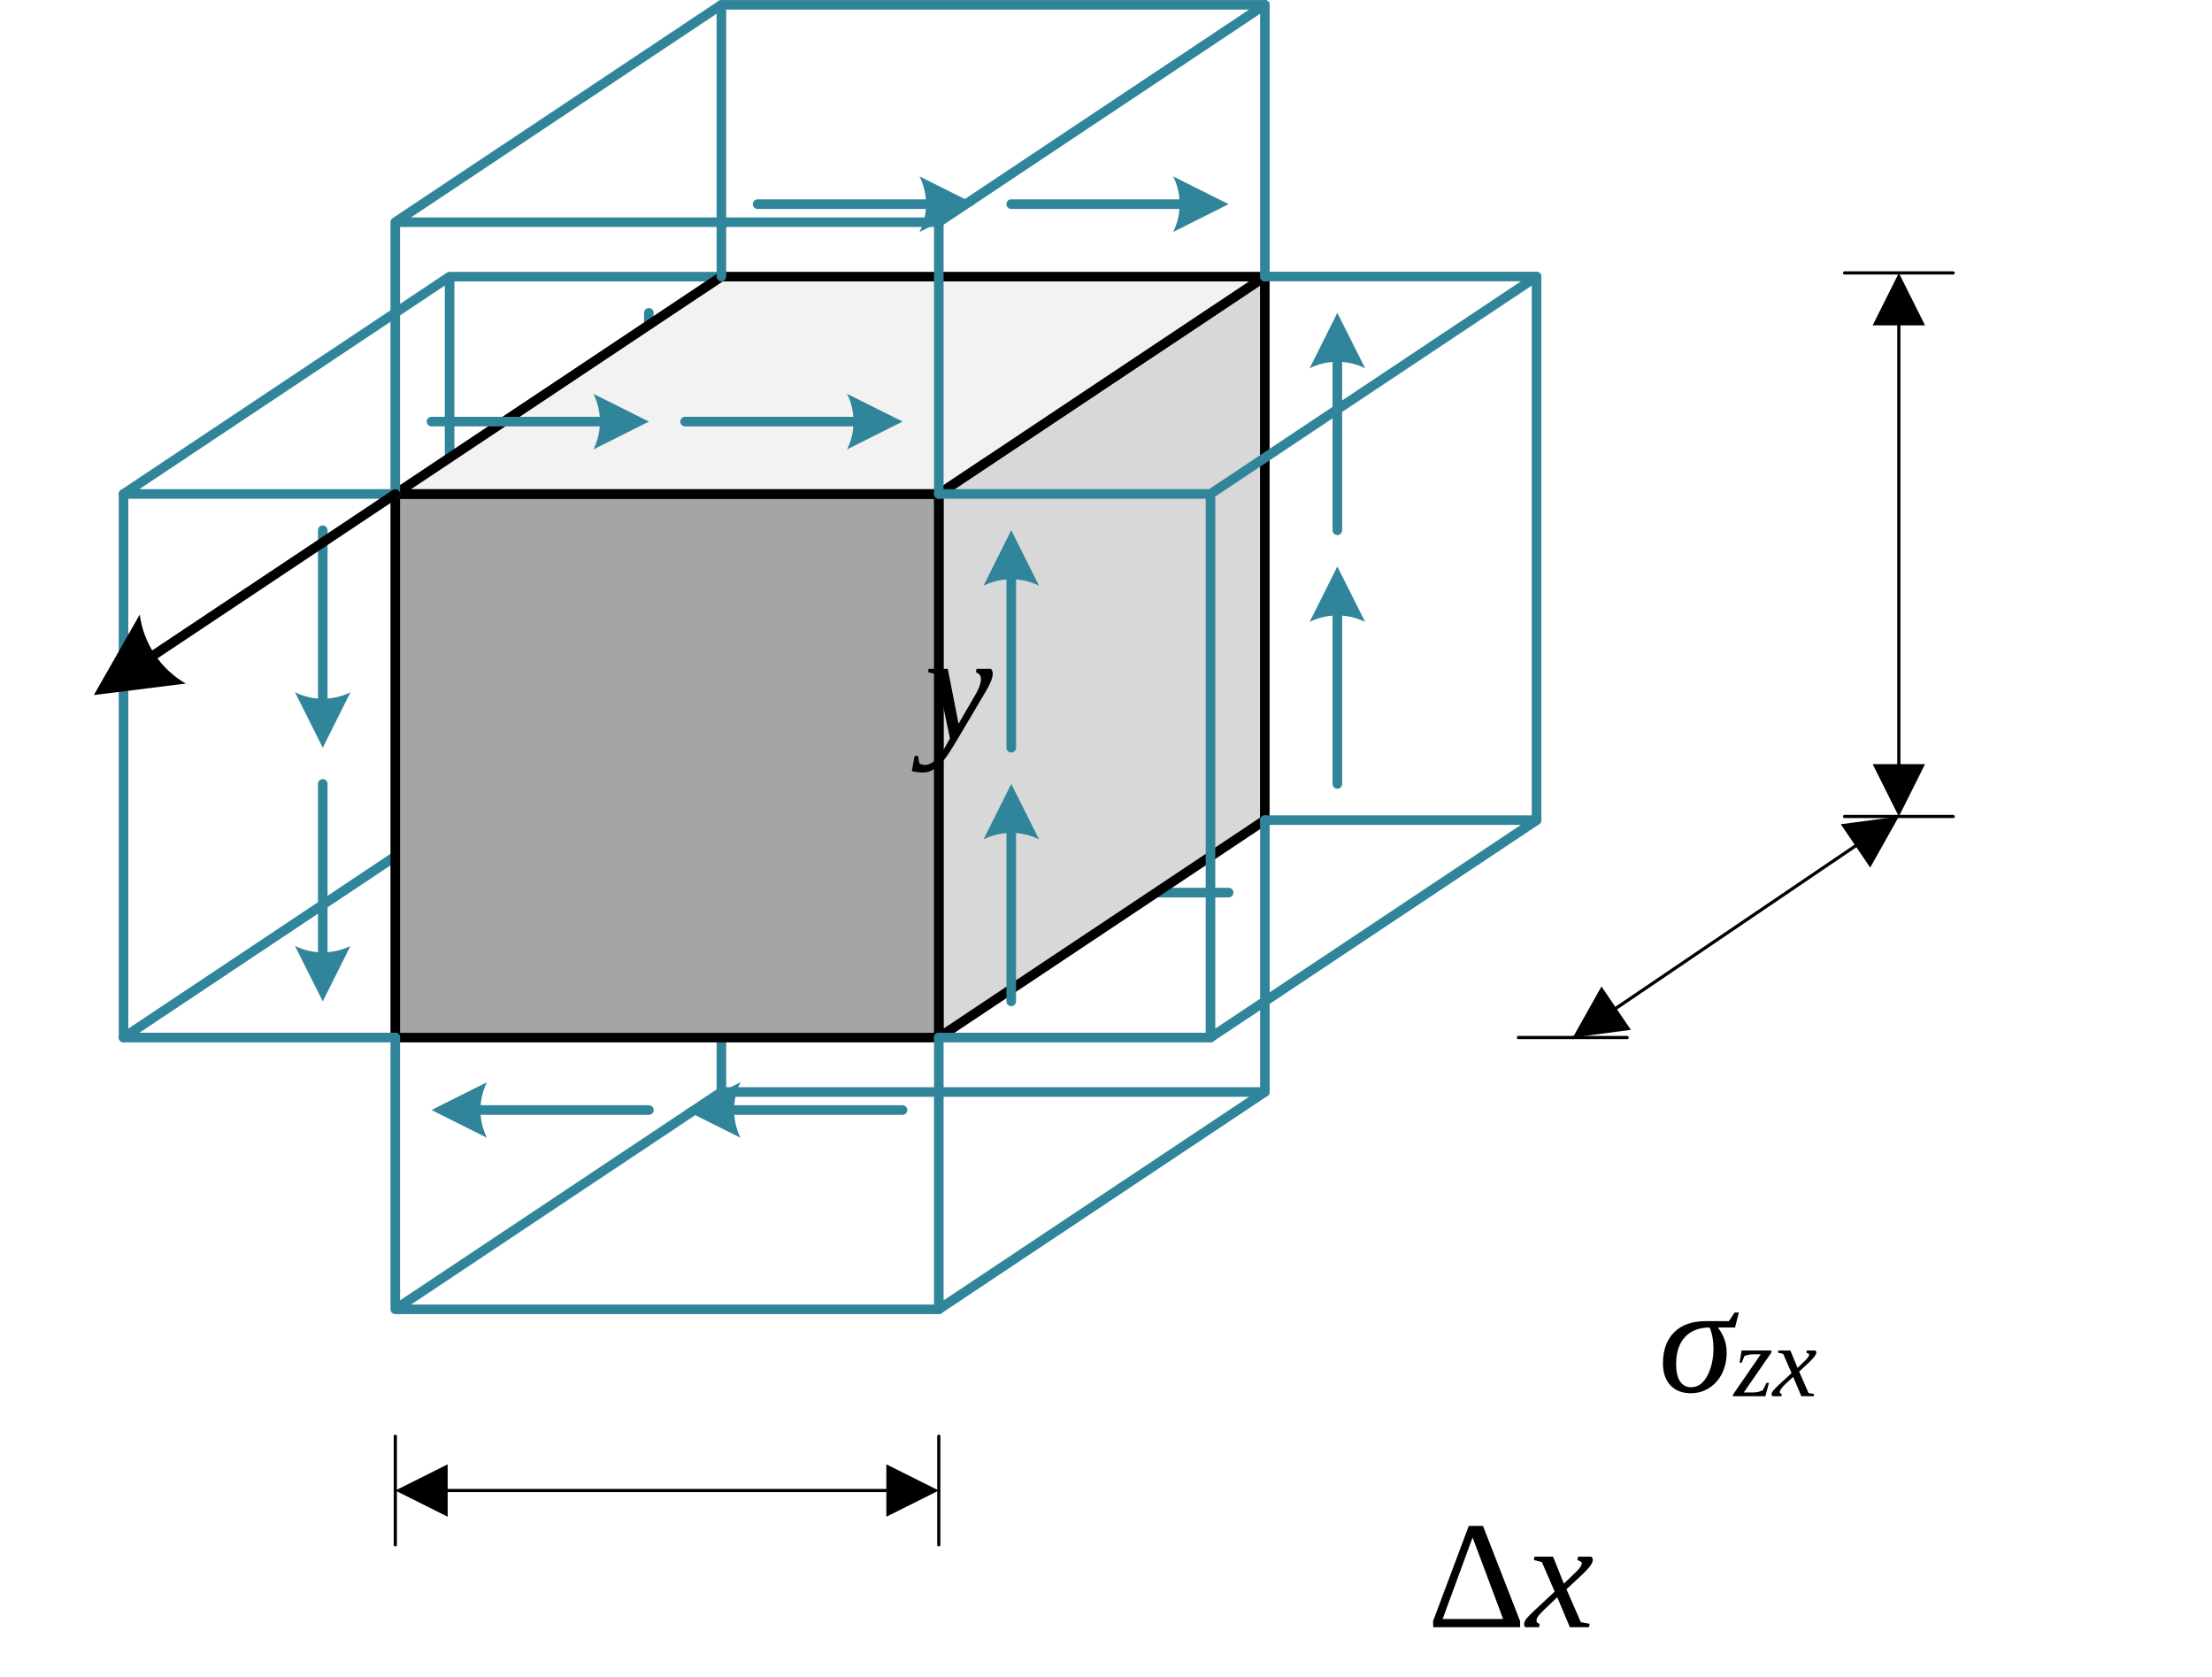
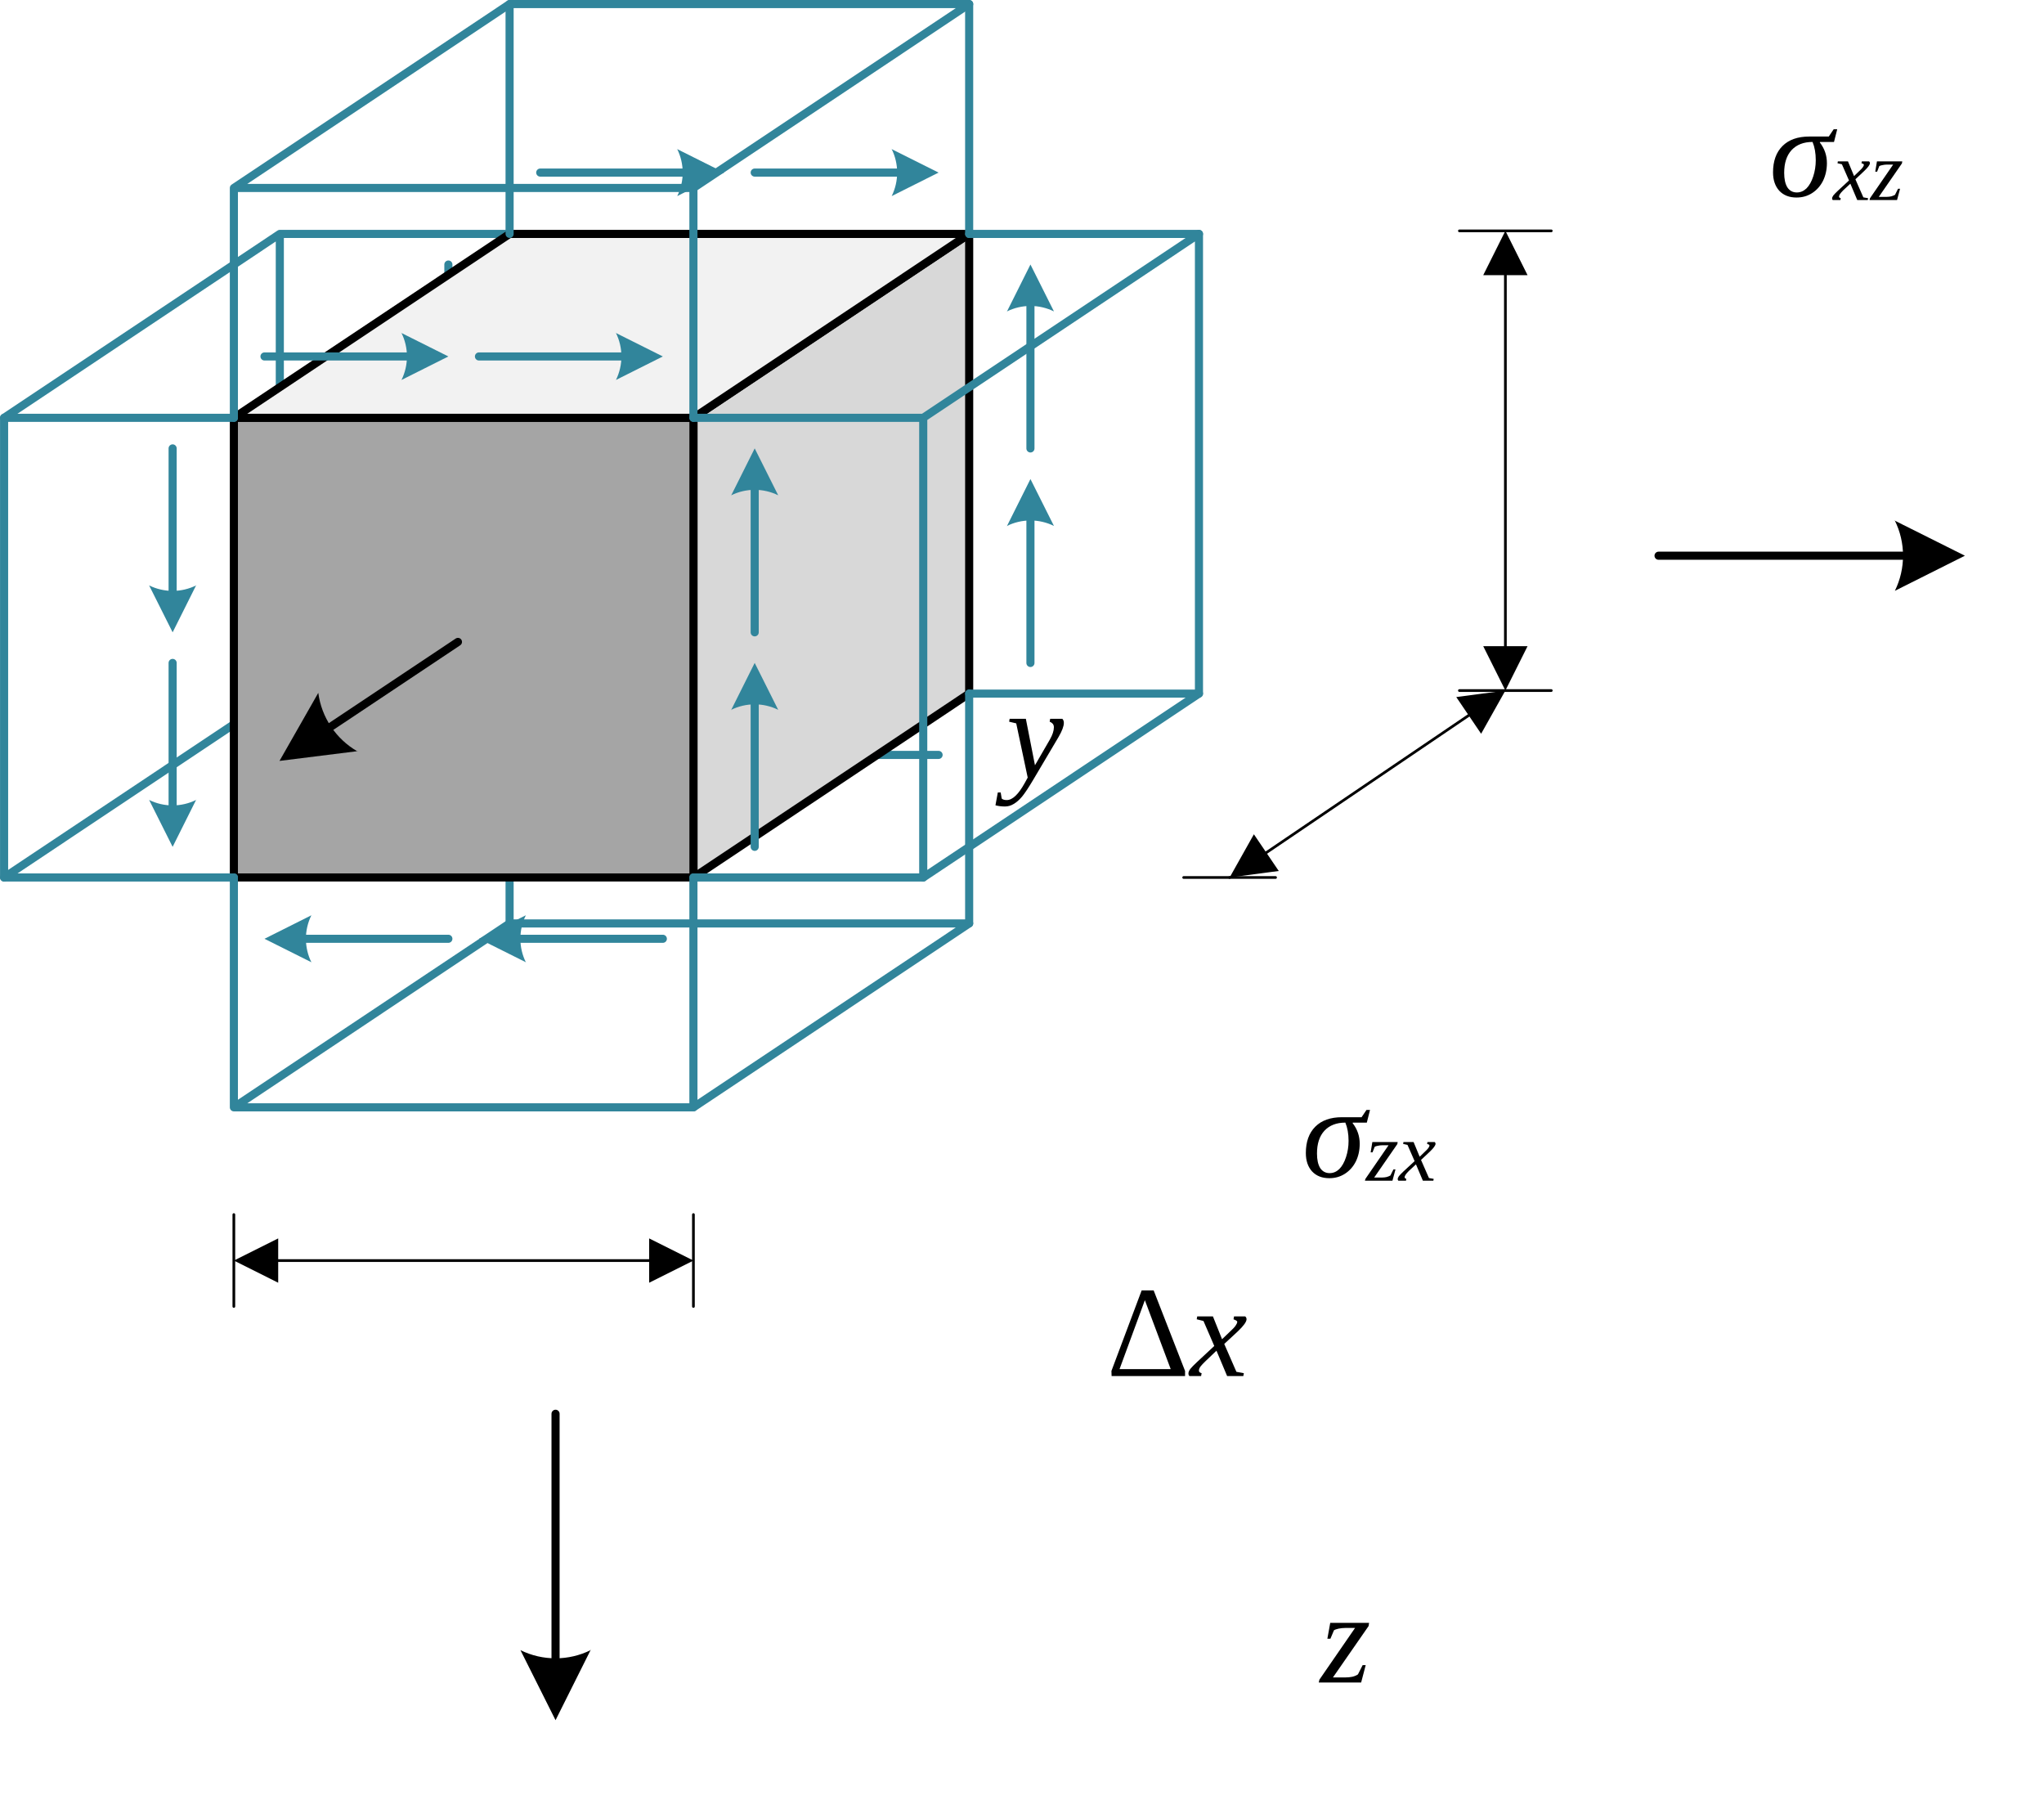
- <svg xmlns="http://www.w3.org/2000/svg" xmlns:ns1="http://schemas.microsoft.com/visio/2003/SVGExtensions/" xmlns:xlink="http://www.w3.org/1999/xlink" width="2.403in" height="1.821in" viewBox="0 0 173.005 131.144" xml:space="preserve" color-interpolation-filters="sRGB" class="st17">
+ <svg xmlns="http://www.w3.org/2000/svg" xmlns:ns1="http://schemas.microsoft.com/visio/2003/SVGExtensions/" xmlns:xlink="http://www.w3.org/1999/xlink" width="2.626in" height="2.311in" viewBox="0 0 189.104 166.427" xml:space="preserve" color-interpolation-filters="sRGB" class="st17">
  <ns1:documentProperties ns1:langID="1043" ns1:metric="true" ns1:viewMarkup="false" />
  <style type="text/css">
	
		.st1 {marker-start:url(#mrkr5-6);stroke:#31859b;stroke-linecap:round;stroke-linejoin:round;stroke-width:0.75}
		.st2 {fill:#31859b;fill-opacity:1;stroke:#31859b;stroke-opacity:1;stroke-width:0.342}
		.st3 {stroke:#31859b;stroke-linecap:round;stroke-linejoin:round;stroke-width:0.75}
		.st4 {fill:#d8d8d8;stroke:#000000;stroke-linecap:round;stroke-linejoin:round;stroke-width:0.75}
		.st5 {fill:#a5a5a5;stroke:#000000;stroke-linecap:round;stroke-linejoin:round;stroke-width:0.75}
		.st6 {fill:#f2f2f2;stroke:#000000;stroke-linecap:round;stroke-linejoin:round;stroke-width:0.75}
		.st7 {stroke:#000000;stroke-linecap:round;stroke-linejoin:round;stroke-width:0.25}
		.st8 {marker-end:url(#mrkr4-49);marker-start:url(#mrkr4-47);stroke:#000000;stroke-linecap:round;stroke-linejoin:round;stroke-width:0.25}
		.st9 {fill:#000000;fill-opacity:1;stroke:#000000;stroke-opacity:1;stroke-width:0.122}
		.st10 {fill:none;stroke:none;stroke-linecap:round;stroke-linejoin:round;stroke-width:0.75}
		.st11 {fill:#000000;font-family:Times New Roman;font-size:1em}
		.st12 {font-size:1em;font-style:italic}
		.st13 {marker-end:url(#mrkr5-195);stroke:#000000;stroke-linecap:round;stroke-linejoin:round;stroke-width:0.75}
		.st14 {fill:#000000;fill-opacity:1;stroke:#000000;stroke-opacity:1;stroke-width:0.229}
		.st15 {fill:#000000;font-family:Times New Roman;font-size:1em;font-style:italic}
		.st16 {baseline-shift:-32.494%;font-size:0.65em}
		.st17 {fill:none;fill-rule:evenodd;font-size:12px;overflow:visible;stroke-linecap:square;stroke-miterlimit:3}
	
	</style>
  <defs id="Markers">
    <g id="lend5">
      <path d="M 2 1 L 0 0 L 1.981 -0.993 C 1.672 -0.365 1.673 0.373 1.985 1 " style="stroke:none" />
    </g>
    <marker id="mrkr5-6" class="st2" ns1:arrowType="5" ns1:arrowSize="0" ns1:setback="4.63" refX="4.63" orient="auto" markerUnits="strokeWidth" overflow="visible">
      <use xlink:href="#lend5" transform="scale(2.92) " />
    </marker>
    <g id="lend4">
      <path d="M 2 1 L 0 0 L 2 -1 L 2 1 " style="stroke:none" />
    </g>
    <marker id="mrkr4-47" class="st9" ns1:arrowType="4" ns1:arrowSize="1" ns1:setback="14.96" refX="14.96" orient="auto" markerUnits="strokeWidth" overflow="visible">
      <use xlink:href="#lend4" transform="scale(8.2) " />
    </marker>
    <marker id="mrkr4-49" class="st9" ns1:arrowType="4" ns1:arrowSize="1" ns1:setback="16.4" refX="-16.4" orient="auto" markerUnits="strokeWidth" overflow="visible">
      <use xlink:href="#lend4" transform="scale(-8.2,-8.2) " />
    </marker>
    <marker id="mrkr5-195" class="st14" ns1:arrowType="5" ns1:arrowSize="2" ns1:setback="7.63" refX="-7.63" orient="auto" markerUnits="strokeWidth" overflow="visible">
      <use xlink:href="#lend5" transform="scale(-4.36,-4.36) " />
    </marker>
  </defs>
  <g ns1:mID="0" ns1:index="1" ns1:groupContext="foregroundPage">
    <ns1:pageProperties ns1:drawingScale="0.0393701" ns1:pageScale="0.0393701" ns1:drawingUnits="24" ns1:shadowOffsetX="8.50394" ns1:shadowOffsetY="-8.50394" />
-     <g id="shape3728-1" ns1:mID="3728" ns1:groupContext="shape" transform="translate(79.0866,-61.3199)">
-       <path d="M3.47 131.14 L3.83 131.14 L17.01 131.14" class="st1" />
-     </g>
-     <g id="shape3729-7" ns1:mID="3729" ns1:groupContext="shape" transform="translate(59.244,-61.3199)">
-       <path d="M3.47 131.14 L3.83 131.14 L17.01 131.14" class="st1" />
-     </g>
-     <g id="shape3726-12" ns1:mID="3726" ns1:groupContext="shape" transform="translate(-80.4036,41.4774) rotate(-90)">
-       <path d="M3.47 131.14 L3.83 131.14 L17.01 131.14" class="st1" />
-     </g>
-     <g id="shape3727-17" ns1:mID="3727" ns1:groupContext="shape" transform="translate(-80.4036,61.3199) rotate(-90)">
-       <path d="M3.47 131.14 L3.83 131.14 L17.01 131.14" class="st1" />
-     </g>
-     <g id="shape3708-22" ns1:mID="3708" ns1:groupContext="shape" transform="translate(187.553,64.1545) rotate(90)">
-       <path d="M0 131.14 L21.26 131.14" class="st3" />
-     </g>
-     <g id="shape3692-25" ns1:mID="3692" ns1:groupContext="shape" transform="translate(9.63777,-49.9813)">
-       <path d="M25.51 71.62 L25.51 114.14 L0 131.14 L0 88.62 L25.51 71.62 L46.77 71.62" class="st3" />
-     </g>
-     <g id="shape3641-28" ns1:mID="3641" ns1:groupContext="shape" transform="translate(73.4173,-49.9813)">
-       <path d="M0 88.62 L25.51 71.62 L25.51 114.14 L0 131.14 L0 88.62 Z" class="st4" />
-     </g>
-     <g id="shape3642-30" ns1:mID="3642" ns1:groupContext="shape" transform="translate(30.8976,-49.9813)">
-       <rect x="0" y="88.624" width="42.52" height="42.52" class="st5" />
-     </g>
-     <g id="shape3649-32" ns1:mID="3649" ns1:groupContext="shape" transform="translate(30.8976,-92.501)">
-       <path d="M0 131.14 L25.51 114.14 L68.03 114.14 L42.52 131.14 L0 131.14 Z" class="st6" />
-     </g>
-     <g id="group3652-34" transform="translate(21.6437,63.8711) rotate(-90)" ns1:mID="3652" ns1:groupContext="group">
-       <g id="shape3653-35" ns1:mID="3653" ns1:groupContext="shape" transform="translate(131.144,122.64) rotate(90)">
-         <path d="M0 131.14 L8.5 131.14" class="st7" />
-       </g>
-       <g id="shape3654-38" ns1:mID="3654" ns1:groupContext="shape" transform="translate(173.663,122.64) rotate(90)">
-         <path d="M0 131.14 L8.5 131.14" class="st7" />
+     <g id="shape3728-1" ns1:mID="3728" ns1:groupContext="shape" transform="translate(69.8238,-96.6033)">
+       <path d="M3.47 166.43 L3.83 166.43 L17.01 166.43" class="st1" />
+     </g>
+     <g id="shape3729-7" ns1:mID="3729" ns1:groupContext="shape" transform="translate(49.9813,-96.6033)">
+       <path d="M3.47 166.43 L3.83 166.43 L17.01 166.43" class="st1" />
+     </g>
+     <g id="shape3726-12" ns1:mID="3726" ns1:groupContext="shape" transform="translate(-124.95,41.4774) rotate(-90)">
+       <path d="M3.47 166.43 L3.83 166.43 L17.01 166.43" class="st1" />
+     </g>
+     <g id="shape3727-17" ns1:mID="3727" ns1:groupContext="shape" transform="translate(-124.95,61.3199) rotate(-90)">
+       <path d="M3.47 166.43 L3.83 166.43 L17.01 166.43" class="st1" />
+     </g>
+     <g id="shape3708-22" ns1:mID="3708" ns1:groupContext="shape" transform="translate(213.574,64.1545) rotate(90)">
+       <path d="M0 166.43 L21.26 166.43" class="st3" />
+     </g>
+     <g id="shape3692-25" ns1:mID="3692" ns1:groupContext="shape" transform="translate(0.375,-85.2647)">
+       <path d="M25.51 106.9 L25.51 149.42 L0 166.43 L0 123.91 L25.51 106.9 L46.77 106.9" class="st3" />
+     </g>
+     <g id="shape3641-28" ns1:mID="3641" ns1:groupContext="shape" transform="translate(64.1545,-85.2647)">
+       <path d="M0 123.91 L25.51 106.9 L25.51 149.42 L0 166.43 L0 123.91 Z" class="st4" />
+     </g>
+     <g id="shape3642-30" ns1:mID="3642" ns1:groupContext="shape" transform="translate(21.6348,-85.2647)">
+       <rect x="0" y="123.907" width="42.52" height="42.52" class="st5" />
+     </g>
+     <g id="shape3649-32" ns1:mID="3649" ns1:groupContext="shape" transform="translate(21.6348,-127.784)">
+       <path d="M0 166.43 L25.51 149.42 L68.03 149.42 L42.52 166.43 L0 166.43 Z" class="st6" />
+     </g>
+     <g id="group3652-34" transform="translate(-22.9025,63.8711) rotate(-90)" ns1:mID="3652" ns1:groupContext="group">
+       <g id="shape3653-35" ns1:mID="3653" ns1:groupContext="shape" transform="translate(166.427,157.923) rotate(90)">
+         <path d="M0 166.43 L8.5 166.43" class="st7" />
+       </g>
+       <g id="shape3654-38" ns1:mID="3654" ns1:groupContext="shape" transform="translate(208.947,157.923) rotate(90)">
+         <path d="M0 166.43 L8.5 166.43" class="st7" />
      </g>
      <g id="shape3655-41" ns1:mID="3655" ns1:groupContext="shape" transform="translate(0,-4.25197)">
-         <path d="M3.74 131.14 L4.1 131.14 L38.42 131.14" class="st8" />
-       </g>
-     </g>
-     <g id="shape3656-50" ns1:mID="3656" ns1:groupContext="shape" transform="translate(144.283,-85.6978)">
-       <ns1:textBlock ns1:margins="rect(4,4,4,4)" ns1:tabSpace="42.5197" />
-       <ns1:textRect cx="14.173" cy="128.309" width="28.35" height="5.669" />
-       <rect x="0" y="125.474" width="28.346" height="5.669" class="st10" />
-       <text x="7.98" y="131.91" class="st11" ns1:langID="1043">
+         <path d="M3.74 166.43 L4.1 166.43 L38.42 166.43" class="st8" />
+       </g>
+     </g>
+     <g id="shape3656-50" ns1:mID="3656" ns1:groupContext="shape" transform="translate(135.021,-120.981)">
+       <ns1:textBlock ns1:margins="rect(4,4,4,4)" ns1:tabSpace="42.5197" />
+       <ns1:textRect cx="14.173" cy="163.592" width="28.35" height="5.669" />
+       <rect x="0" y="160.758" width="28.346" height="5.669" class="st10" />
+       <text x="7.98" y="167.19" class="st11" ns1:langID="1043">
        <ns1:paragraph ns1:horizAlign="1" />
        <ns1:tabList />Δ<tspan class="st12">z</tspan>
      </text>
    </g>
-     <g id="shape3657-54" ns1:mID="3657" ns1:groupContext="shape" transform="translate(49.4453,-27.3959) rotate(-34.1285)">
-       <path d="M3.74 131.14 L4.1 131.14 L26.72 131.14" class="st8" />
-     </g>
-     <g id="shape3660-61" ns1:mID="3660" ns1:groupContext="shape" transform="translate(138.898,-46.0128)">
-       <ns1:textBlock ns1:margins="rect(4,4,4,4)" ns1:tabSpace="42.5197" />
-       <ns1:textRect cx="12.756" cy="124.057" width="25.52" height="14.173" />
-       <rect x="0" y="116.97" width="25.512" height="14.173" class="st10" />
-       <text x="6.23" y="127.66" class="st11" ns1:langID="1043">
+     <g id="shape3657-54" ns1:mID="3657" ns1:groupContext="shape" transform="translate(20.3867,-56.6028) rotate(-34.1285)">
+       <path d="M3.74 166.43 L4.1 166.43 L26.72 166.43" class="st8" />
+     </g>
+     <g id="shape3660-61" ns1:mID="3660" ns1:groupContext="shape" transform="translate(129.635,-81.2962)">
+       <ns1:textBlock ns1:margins="rect(4,4,4,4)" ns1:tabSpace="42.5197" />
+       <ns1:textRect cx="12.756" cy="159.34" width="25.52" height="14.173" />
+       <rect x="0" y="152.254" width="25.512" height="14.173" class="st10" />
+       <text x="6.23" y="162.94" class="st11" ns1:langID="1043">
        <ns1:paragraph ns1:horizAlign="1" />
        <ns1:tabList />Δ<tspan class="st12">y</tspan>
      </text>
    </g>
-     <g id="group3665-65" transform="translate(30.8976,-0.375)" ns1:mID="3665" ns1:groupContext="group">
+     <g id="group3665-65" transform="translate(21.6348,-35.6584)" ns1:mID="3665" ns1:groupContext="group">
      <g id="group3666-66" transform="translate(0,-9.92126)" ns1:mID="3666" ns1:groupContext="group">
-         <g id="shape3667-67" ns1:mID="3667" ns1:groupContext="shape" transform="translate(131.144,122.64) rotate(90)">
-           <path d="M0 131.14 L8.5 131.14" class="st7" />
+         <g id="shape3667-67" ns1:mID="3667" ns1:groupContext="shape" transform="translate(166.427,157.923) rotate(90)">
+           <path d="M0 166.43 L8.5 166.43" class="st7" />
        </g>
-         <g id="shape3668-70" ns1:mID="3668" ns1:groupContext="shape" transform="translate(173.663,122.64) rotate(90)">
-           <path d="M0 131.14 L8.5 131.14" class="st7" />
+         <g id="shape3668-70" ns1:mID="3668" ns1:groupContext="shape" transform="translate(208.947,157.923) rotate(90)">
+           <path d="M0 166.43 L8.5 166.43" class="st7" />
        </g>
        <g id="shape3669-73" ns1:mID="3669" ns1:groupContext="shape" transform="translate(0,-4.25197)">
-           <path d="M3.74 131.14 L4.1 131.14 L38.42 131.14" class="st8" />
+           <path d="M3.74 166.43 L4.1 166.43 L38.42 166.43" class="st8" />
        </g>
      </g>
      <g id="shape3670-80" ns1:mID="3670" ns1:groupContext="shape">
        <ns1:textBlock ns1:margins="rect(4,4,4,4)" ns1:tabSpace="42.5197" />
-         <ns1:textRect cx="21.26" cy="124.057" width="42.52" height="14.173" />
-         <rect x="0" y="116.97" width="42.52" height="14.173" class="st10" />
-         <text x="14.74" y="127.66" class="st11" ns1:langID="1043">
+         <ns1:textRect cx="21.26" cy="159.34" width="42.52" height="14.173" />
+         <rect x="0" y="152.254" width="42.52" height="14.173" class="st10" />
+         <text x="14.74" y="162.94" class="st11" ns1:langID="1043">
          <ns1:paragraph ns1:horizAlign="1" />
          <ns1:tabList />Δ<tspan class="st12">x</tspan>
        </text>
      </g>
    </g>
-     <g id="shape3672-84" ns1:mID="3672" ns1:groupContext="shape" transform="translate(118.772,-49.9813)">
-       <path d="M0 131.14 L4.25 131.14" class="st7" />
-     </g>
-     <g id="shape3673-87" ns1:mID="3673" ns1:groupContext="shape" transform="translate(123.024,-49.9813)">
-       <path d="M0 131.14 L4.25 131.14" class="st7" />
-     </g>
-     <g id="shape3677-90" ns1:mID="3677" ns1:groupContext="shape" transform="translate(9.63777,-92.501)">
-       <path d="M0 131.14 L21.26 131.14" class="st3" />
-     </g>
-     <g id="shape3693-93" ns1:mID="3693" ns1:groupContext="shape" transform="translate(98.9291,-109.509)">
-       <path d="M0 131.14 L21.26 131.14" class="st3" />
-     </g>
-     <g id="shape3694-96" ns1:mID="3694" ns1:groupContext="shape" transform="translate(98.9291,-66.9892)">
-       <path d="M0 131.14 L21.26 131.14" class="st3" />
-     </g>
-     <g id="shape3695-99" ns1:mID="3695" ns1:groupContext="shape" transform="translate(73.4173,-49.9813)">
-       <path d="M0 131.14 L21.26 131.14" class="st3" />
-     </g>
-     <g id="shape3696-102" ns1:mID="3696" ns1:groupContext="shape" transform="translate(73.4173,-49.9813)">
-       <path d="M0 88.62 L21.26 88.62 L46.77 71.62 L46.77 114.14 L21.26 131.14 L21.26 88.62" class="st3" />
-     </g>
-     <g id="shape3698-105" ns1:mID="3698" ns1:groupContext="shape" transform="translate(9.63777,-49.9813)">
-       <path d="M0 131.14 L21.26 131.14" class="st3" />
-     </g>
-     <g id="shape3702-108" ns1:mID="3702" ns1:groupContext="shape" transform="translate(187.553,0.375) rotate(90)">
-       <path d="M0 131.14 L21.26 131.14" class="st3" />
-     </g>
-     <g id="shape3703-111" ns1:mID="3703" ns1:groupContext="shape" transform="translate(230.073,0.375) rotate(90)">
-       <path d="M0 131.14 L21.26 131.14" class="st3" />
-     </g>
-     <g id="shape3704-114" ns1:mID="3704" ns1:groupContext="shape" transform="translate(204.561,17.3828) rotate(90)">
-       <path d="M0 131.14 L21.26 131.14" class="st3" />
-     </g>
-     <g id="shape3705-117" ns1:mID="3705" ns1:groupContext="shape" transform="translate(230.073,64.1545) rotate(90)">
-       <path d="M0 131.14 L21.26 131.14" class="st3" />
-     </g>
-     <g id="shape3706-120" ns1:mID="3706" ns1:groupContext="shape" transform="translate(204.561,81.1624) rotate(90)">
-       <path d="M0 131.14 L21.26 131.14" class="st3" />
-     </g>
-     <g id="shape3707-123" ns1:mID="3707" ns1:groupContext="shape" transform="translate(30.8976,-28.7215)">
-       <path d="M0 109.88 L0 131.14 L25.51 114.14 L68.03 114.14 L42.52 131.14 L0 131.14" class="st3" />
-     </g>
-     <g id="shape3710-126" ns1:mID="3710" ns1:groupContext="shape" transform="translate(30.8976,-92.501)">
-       <path d="M0 109.88 L25.51 92.88 L68.03 92.88 L42.52 109.88 L0 109.88 L0 131.14" class="st3" />
-     </g>
-     <g id="shape3711-129" ns1:mID="3711" ns1:groupContext="shape" transform="translate(50.7401,164.117) rotate(180)">
-       <path d="M3.47 131.14 L3.83 131.14 L17.01 131.14" class="st1" />
-     </g>
-     <g id="shape3712-134" ns1:mID="3712" ns1:groupContext="shape" transform="translate(70.5826,164.117) rotate(180)">
-       <path d="M3.47 131.14 L3.83 131.14 L17.01 131.14" class="st1" />
-     </g>
-     <g id="shape3714-139" ns1:mID="3714" ns1:groupContext="shape" transform="translate(76.2519,147.109) rotate(180)">
-       <path d="M3.47 131.14 L3.83 131.14 L17.01 131.14" class="st1" />
-     </g>
-     <g id="shape3715-144" ns1:mID="3715" ns1:groupContext="shape" transform="translate(96.0944,147.109) rotate(180)">
-       <path d="M3.47 131.14 L3.83 131.14 L17.01 131.14" class="st1" />
-     </g>
-     <g id="shape3716-149" ns1:mID="3716" ns1:groupContext="shape" transform="translate(235.742,44.312) rotate(90)">
-       <path d="M3.47 131.14 L3.83 131.14 L17.01 131.14" class="st1" />
-     </g>
-     <g id="shape3717-154" ns1:mID="3717" ns1:groupContext="shape" transform="translate(235.742,24.4695) rotate(90)">
-       <path d="M3.47 131.14 L3.83 131.14 L17.01 131.14" class="st1" />
-     </g>
-     <g id="shape3718-159" ns1:mID="3718" ns1:groupContext="shape" transform="translate(210.23,61.3199) rotate(90)">
-       <path d="M3.47 131.14 L3.83 131.14 L17.01 131.14" class="st1" />
-     </g>
-     <g id="shape3719-164" ns1:mID="3719" ns1:groupContext="shape" transform="translate(210.23,41.4774) rotate(90)">
-       <path d="M3.47 131.14 L3.83 131.14 L17.01 131.14" class="st1" />
-     </g>
-     <g id="shape3722-169" ns1:mID="3722" ns1:groupContext="shape" transform="translate(53.5747,-44.312)">
-       <path d="M3.47 131.14 L3.83 131.14 L17.01 131.14" class="st1" />
-     </g>
-     <g id="shape3723-174" ns1:mID="3723" ns1:groupContext="shape" transform="translate(33.7322,-44.312)">
-       <path d="M3.47 131.14 L3.83 131.14 L17.01 131.14" class="st1" />
-     </g>
-     <g id="shape3724-179" ns1:mID="3724" ns1:groupContext="shape" transform="translate(-105.915,58.4852) rotate(-90)">
-       <path d="M3.47 131.14 L3.83 131.14 L17.01 131.14" class="st1" />
-     </g>
-     <g id="shape3725-184" ns1:mID="3725" ns1:groupContext="shape" transform="translate(-105.915,78.3278) rotate(-90)">
-       <path d="M3.47 131.14 L3.83 131.14 L17.01 131.14" class="st1" />
-     </g>
-     <g id="shape3730-189" ns1:mID="3730" ns1:groupContext="shape" transform="translate(103.643,147.761) rotate(146.31)">
-       <path d="M0 131.14 L22.62 131.14" class="st13" />
-     </g>
-     <g id="shape3731-196" ns1:mID="3731" ns1:groupContext="shape" transform="translate(13.8897,-69.8238)">
-       <ns1:textBlock ns1:margins="rect(4,4,4,4)" ns1:tabSpace="42.5197" />
-       <ns1:textRect cx="7.087" cy="124.057" width="14.18" height="14.173" />
-       <rect x="0" y="116.97" width="14.173" height="14.173" class="st10" />
-       <text x="4.42" y="127.66" class="st15" ns1:langID="1043">
+     <g id="shape3672-84" ns1:mID="3672" ns1:groupContext="shape" transform="translate(109.509,-85.2647)">
+       <path d="M0 166.43 L4.25 166.43" class="st7" />
+     </g>
+     <g id="shape3673-87" ns1:mID="3673" ns1:groupContext="shape" transform="translate(113.761,-85.2647)">
+       <path d="M0 166.43 L4.25 166.43" class="st7" />
+     </g>
+     <g id="shape3677-90" ns1:mID="3677" ns1:groupContext="shape" transform="translate(0.375,-127.784)">
+       <path d="M0 166.43 L21.26 166.43" class="st3" />
+     </g>
+     <g id="shape3693-93" ns1:mID="3693" ns1:groupContext="shape" transform="translate(89.6663,-144.792)">
+       <path d="M0 166.43 L21.26 166.43" class="st3" />
+     </g>
+     <g id="shape3694-96" ns1:mID="3694" ns1:groupContext="shape" transform="translate(89.6663,-102.273)">
+       <path d="M0 166.43 L21.26 166.43" class="st3" />
+     </g>
+     <g id="shape3695-99" ns1:mID="3695" ns1:groupContext="shape" transform="translate(64.1545,-85.2647)">
+       <path d="M0 166.43 L21.26 166.43" class="st3" />
+     </g>
+     <g id="shape3696-102" ns1:mID="3696" ns1:groupContext="shape" transform="translate(64.1545,-85.2647)">
+       <path d="M0 123.91 L21.26 123.91 L46.77 106.9 L46.77 149.42 L21.26 166.43 L21.26 123.91" class="st3" />
+     </g>
+     <g id="shape3698-105" ns1:mID="3698" ns1:groupContext="shape" transform="translate(0.375,-85.2647)">
+       <path d="M0 166.43 L21.26 166.43" class="st3" />
+     </g>
+     <g id="shape3702-108" ns1:mID="3702" ns1:groupContext="shape" transform="translate(213.574,0.375) rotate(90)">
+       <path d="M0 166.43 L21.26 166.43" class="st3" />
+     </g>
+     <g id="shape3703-111" ns1:mID="3703" ns1:groupContext="shape" transform="translate(256.093,0.375) rotate(90)">
+       <path d="M0 166.43 L21.26 166.43" class="st3" />
+     </g>
+     <g id="shape3704-114" ns1:mID="3704" ns1:groupContext="shape" transform="translate(230.582,17.3828) rotate(90)">
+       <path d="M0 166.43 L21.26 166.43" class="st3" />
+     </g>
+     <g id="shape3705-117" ns1:mID="3705" ns1:groupContext="shape" transform="translate(256.093,64.1545) rotate(90)">
+       <path d="M0 166.43 L21.26 166.43" class="st3" />
+     </g>
+     <g id="shape3706-120" ns1:mID="3706" ns1:groupContext="shape" transform="translate(230.582,81.1624) rotate(90)">
+       <path d="M0 166.43 L21.26 166.43" class="st3" />
+     </g>
+     <g id="shape3707-123" ns1:mID="3707" ns1:groupContext="shape" transform="translate(21.6348,-64.0049)">
+       <path d="M0 145.17 L0 166.43 L25.51 149.42 L68.03 149.42 L42.52 166.43 L0 166.43" class="st3" />
+     </g>
+     <g id="shape3710-126" ns1:mID="3710" ns1:groupContext="shape" transform="translate(21.6348,-127.784)">
+       <path d="M0 145.17 L25.51 128.16 L68.03 128.16 L42.52 145.17 L0 145.17 L0 166.43" class="st3" />
+     </g>
+     <g id="shape3711-129" ns1:mID="3711" ns1:groupContext="shape" transform="translate(41.4773,199.401) rotate(180)">
+       <path d="M3.47 166.43 L3.83 166.43 L17.01 166.43" class="st1" />
+     </g>
+     <g id="shape3712-134" ns1:mID="3712" ns1:groupContext="shape" transform="translate(61.3198,199.401) rotate(180)">
+       <path d="M3.47 166.43 L3.83 166.43 L17.01 166.43" class="st1" />
+     </g>
+     <g id="shape3714-139" ns1:mID="3714" ns1:groupContext="shape" transform="translate(66.9891,182.393) rotate(180)">
+       <path d="M3.47 166.43 L3.83 166.43 L17.01 166.43" class="st1" />
+     </g>
+     <g id="shape3715-144" ns1:mID="3715" ns1:groupContext="shape" transform="translate(86.8317,182.393) rotate(180)">
+       <path d="M3.47 166.43 L3.83 166.43 L17.01 166.43" class="st1" />
+     </g>
+     <g id="shape3716-149" ns1:mID="3716" ns1:groupContext="shape" transform="translate(261.763,44.312) rotate(90)">
+       <path d="M3.47 166.43 L3.83 166.43 L17.01 166.43" class="st1" />
+     </g>
+     <g id="shape3717-154" ns1:mID="3717" ns1:groupContext="shape" transform="translate(261.763,24.4695) rotate(90)">
+       <path d="M3.47 166.43 L3.83 166.43 L17.01 166.43" class="st1" />
+     </g>
+     <g id="shape3718-159" ns1:mID="3718" ns1:groupContext="shape" transform="translate(236.251,61.3199) rotate(90)">
+       <path d="M3.47 166.43 L3.83 166.43 L17.01 166.43" class="st1" />
+     </g>
+     <g id="shape3719-164" ns1:mID="3719" ns1:groupContext="shape" transform="translate(236.251,41.4774) rotate(90)">
+       <path d="M3.47 166.43 L3.83 166.43 L17.01 166.43" class="st1" />
+     </g>
+     <g id="shape3722-169" ns1:mID="3722" ns1:groupContext="shape" transform="translate(44.312,-79.5954)">
+       <path d="M3.47 166.43 L3.83 166.43 L17.01 166.43" class="st1" />
+     </g>
+     <g id="shape3723-174" ns1:mID="3723" ns1:groupContext="shape" transform="translate(24.4694,-79.5954)">
+       <path d="M3.47 166.43 L3.83 166.43 L17.01 166.43" class="st1" />
+     </g>
+     <g id="shape3724-179" ns1:mID="3724" ns1:groupContext="shape" transform="translate(-150.462,58.4852) rotate(-90)">
+       <path d="M3.47 166.43 L3.83 166.43 L17.01 166.43" class="st1" />
+     </g>
+     <g id="shape3725-184" ns1:mID="3725" ns1:groupContext="shape" transform="translate(-150.462,78.3278) rotate(-90)">
+       <path d="M3.47 166.43 L3.83 166.43 L17.01 166.43" class="st1" />
+     </g>
+     <g id="shape3730-189" ns1:mID="3730" ns1:groupContext="shape" transform="translate(134.684,197.853) rotate(146.31)">
+       <path d="M0 166.43 L14.12 166.43" class="st13" />
+     </g>
+     <g id="shape3731-196" ns1:mID="3731" ns1:groupContext="shape" transform="translate(34.6742,-90.934)">
+       <ns1:textBlock ns1:margins="rect(4,4,4,4)" ns1:tabSpace="42.5197" />
+       <ns1:textRect cx="7.087" cy="159.34" width="14.18" height="14.173" />
+       <rect x="0" y="152.254" width="14.173" height="14.173" class="st10" />
+       <text x="4.42" y="162.94" class="st15" ns1:langID="1043">
        <ns1:paragraph ns1:horizAlign="1" />
        <ns1:tabList />y</text>
    </g>
-     <g id="shape3732-199" ns1:mID="3732" ns1:groupContext="shape" transform="translate(67.748,-18.8002)">
-       <ns1:textBlock ns1:margins="rect(4,4,4,4)" ns1:tabSpace="42.5197" />
-       <ns1:textRect cx="14.173" cy="124.057" width="28.35" height="14.173" />
-       <rect x="0" y="116.97" width="28.346" height="14.173" class="st10" />
-       <text x="7.97" y="127.66" class="st15" ns1:langID="1043">
+     <g id="shape3732-199" ns1:mID="3732" ns1:groupContext="shape" transform="translate(58.4852,-54.0836)">
+       <ns1:textBlock ns1:margins="rect(4,4,4,4)" ns1:tabSpace="42.5197" />
+       <ns1:textRect cx="14.173" cy="159.34" width="28.35" height="14.173" />
+       <rect x="0" y="152.254" width="28.346" height="14.173" class="st10" />
+       <text x="7.97" y="162.94" class="st15" ns1:langID="1043">
        <ns1:paragraph ns1:horizAlign="1" />
        <ns1:tabList />σ<tspan dy="-0.279em" class="st16" ns1:baseFontSize="12">zx</tspan>
      </text>
    </g>
-     <g id="shape3733-203" ns1:mID="3733" ns1:groupContext="shape" transform="translate(114.52,-109.509)">
-       <ns1:textBlock ns1:margins="rect(4,4,4,4)" ns1:tabSpace="42.5197" />
-       <ns1:textRect cx="10.63" cy="124.057" width="21.26" height="14.173" />
-       <rect x="0" y="116.97" width="21.26" height="14.173" class="st10" />
-       <text x="4.42" y="127.66" class="st15" ns1:langID="1043">
+     <g id="shape3733-203" ns1:mID="3733" ns1:groupContext="shape" transform="translate(105.257,-144.792)">
+       <ns1:textBlock ns1:margins="rect(4,4,4,4)" ns1:tabSpace="42.5197" />
+       <ns1:textRect cx="10.63" cy="159.34" width="21.26" height="14.173" />
+       <rect x="0" y="152.254" width="21.26" height="14.173" class="st10" />
+       <text x="4.42" y="162.94" class="st15" ns1:langID="1043">
        <ns1:paragraph ns1:horizAlign="1" />
        <ns1:tabList />σ<tspan dy="-0.279em" class="st16" ns1:baseFontSize="12">xz</tspan>
      </text>
+     </g>
+     <g id="group3734-207" transform="translate(51.3986,-7.31194)" ns1:mID="3734" ns1:groupContext="group">
+       <g id="shape3735-208" ns1:mID="3735" ns1:groupContext="shape" transform="translate(166.427,138.081) rotate(90)">
+         <path d="M0 166.43 L22.62 166.43" class="st13" />
+       </g>
+       <g id="shape3736-213" ns1:mID="3736" ns1:groupContext="shape">
+         <ns1:textBlock ns1:margins="rect(4,4,4,4)" ns1:tabSpace="42.5197" />
+         <ns1:textRect cx="7.087" cy="159.34" width="14.18" height="14.173" />
+         <rect x="0" y="152.254" width="14.173" height="14.173" class="st10" />
+         <text x="4.75" y="162.94" class="st15" ns1:langID="1043">
+           <ns1:paragraph ns1:horizAlign="1" />
+           <ns1:tabList />z</text>
+       </g>
+     </g>
+     <g id="group3737-216" transform="translate(153.446,-100.855)" ns1:mID="3737" ns1:groupContext="group">
+       <g id="shape3738-217" ns1:mID="3738" ns1:groupContext="shape" transform="translate(-1.90284E-12,-14.1732)">
+         <path d="M0 166.43 L22.62 166.43" class="st13" />
+       </g>
+       <g id="shape3739-222" ns1:mID="3739" ns1:groupContext="shape" transform="translate(14.1732,0)">
+         <ns1:textBlock ns1:margins="rect(4,4,4,4)" ns1:tabSpace="42.5197" />
+         <ns1:textRect cx="7.087" cy="159.34" width="14.18" height="14.173" />
+         <rect x="0" y="152.254" width="14.173" height="14.173" class="st10" />
+         <text x="4.42" y="162.94" class="st15" ns1:langID="1043">
+           <ns1:paragraph ns1:horizAlign="1" />
+           <ns1:tabList />x</text>
+       </g>
    </g>
  </g>
</svg>
